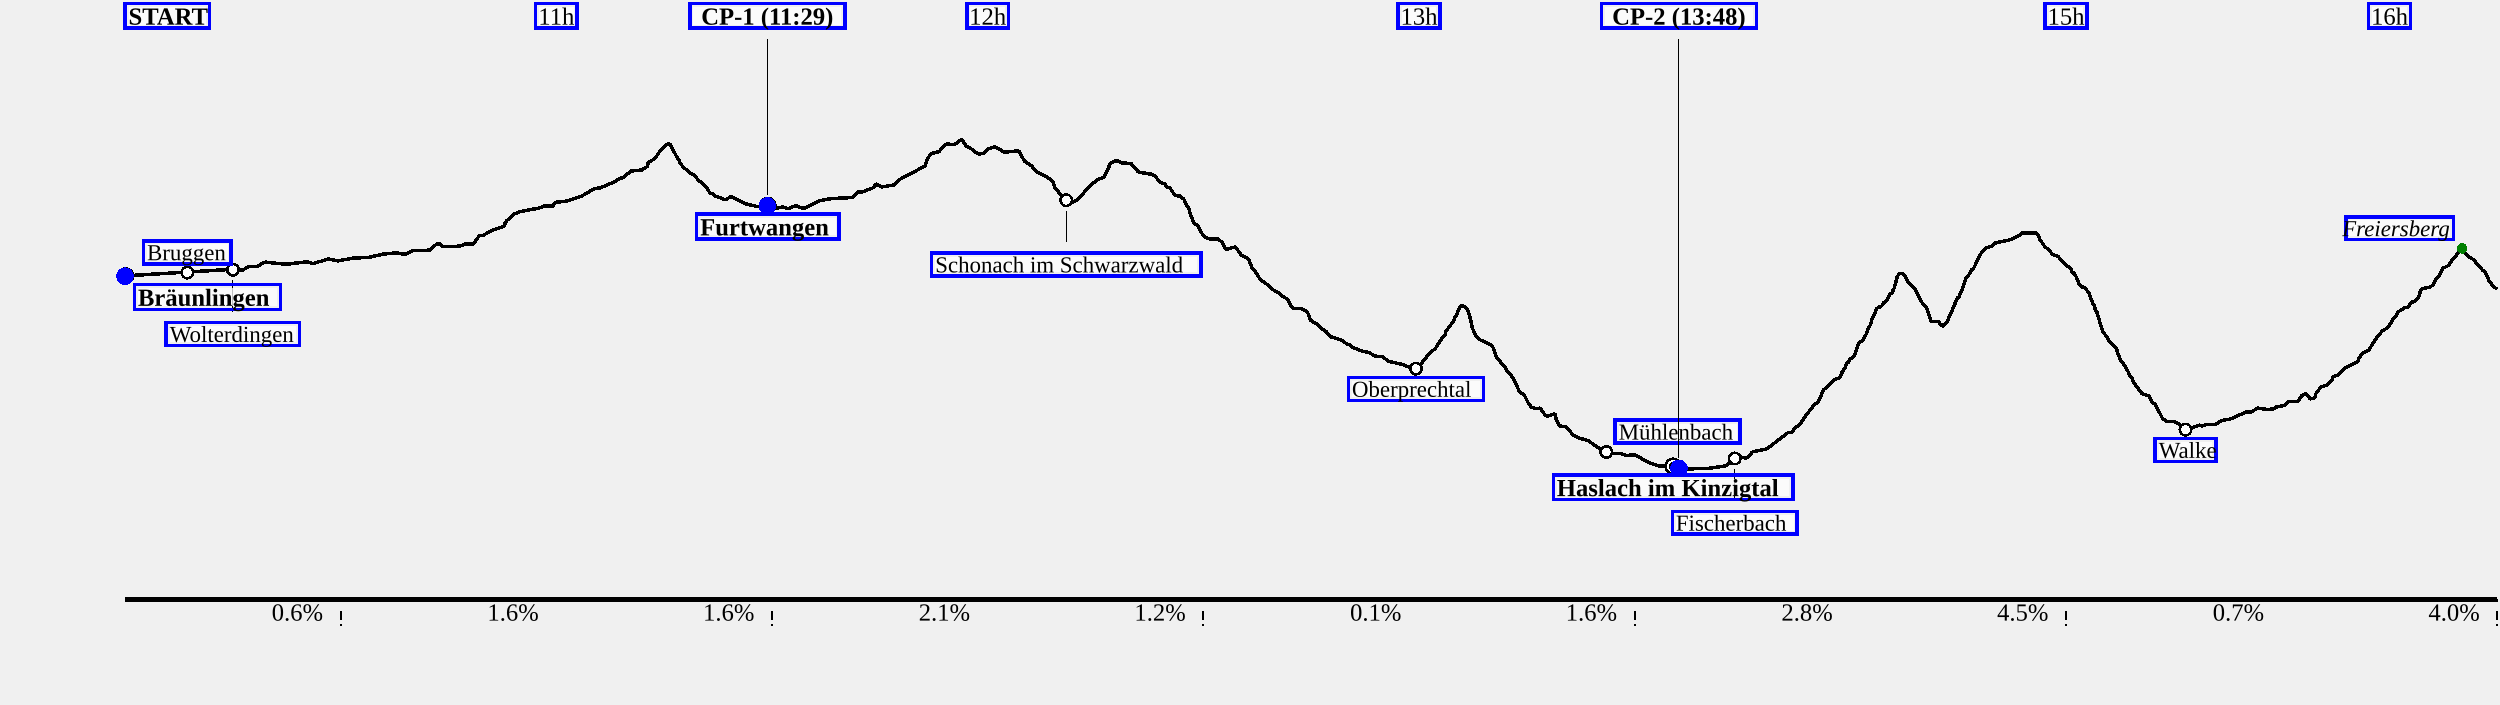
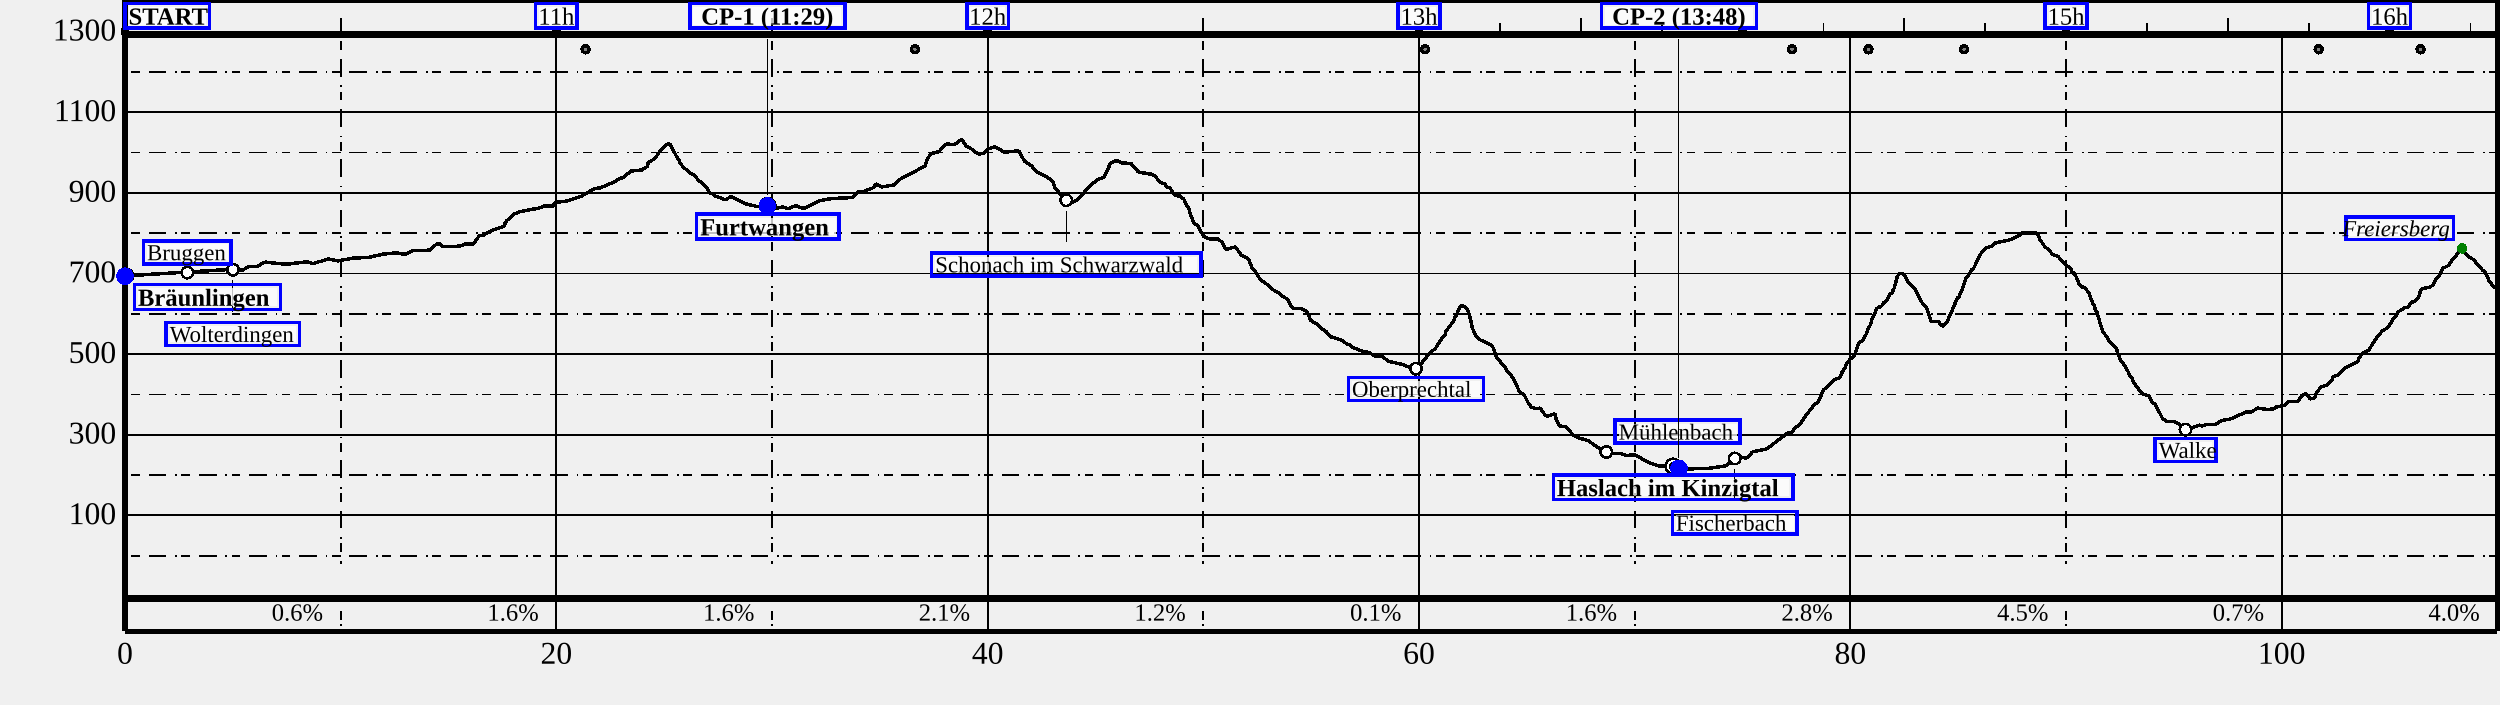
<svg xmlns="http://www.w3.org/2000/svg" height="400" width="1420">
  <g font-size="18" id="world" shape-rendering="crispEdges">
    <g id="BG" />
-     <g id="SB" transform="translate(71 360)" />
+     <g id="SB" transform="translate(71 360)">
+       <text text-anchor="middle" x="0" y="17">
+ 0
+ </text>
+       <text text-anchor="middle" x="245" y="17">
+ 20
+ </text>
+       <text text-anchor="middle" x="490" y="17">
+ 40
+ </text>
+       <text text-anchor="middle" x="735" y="17">
+ 60
+ </text>
+       <text text-anchor="middle" x="980" y="17">
+ 80
+ </text>
+       <text text-anchor="middle" x="1225" y="17">
+ 100
+ </text>
+     </g>
    <g id="SD" transform="translate(71 0)">
+       <path d="M0,0 L1347.5,0" stroke="black" stroke-width="3" />
+       <path d="M0,0 L0,358.5" stroke="black" stroke-width="3" />
+       <path d="M0,358.5 L1347.5,358.5" stroke="black" stroke-width="3" />
+       <path d="M1347.5,0 L1347.5,358.5" stroke="black" stroke-width="3" />
+       <path d="M0,358.5 L1347.5,358.5" stroke="black" stroke-width="1" />
+       <path d="M0,20 L0,358.5" stroke="black" stroke-width="1" />
+       <path d="M245,20 L245,358.5" stroke="black" stroke-width="1" />
+       <path d="M490,20 L490,358.5" stroke="black" stroke-width="1" />
+       <path d="M735,20 L735,358.5" stroke="black" stroke-width="1" />
+       <path d="M980,20 L980,358.5" stroke="black" stroke-width="1" />
+       <path d="M1225,20 L1225,358.5" stroke="black" stroke-width="1" />
+       <path d="M122.5,20 L122.5,320.5" stroke="black" stroke-dasharray="1.0,2.5,5.0,5.0,10.0,5.0" />
+       <path d="M367.5,20 L367.5,320.5" stroke="black" stroke-dasharray="1.0,2.5,5.0,5.0,10.0,5.0" />
+       <path d="M612.5,20 L612.5,320.5" stroke="black" stroke-dasharray="1.0,2.5,5.0,5.0,10.0,5.0" />
+       <path d="M857.5,20 L857.5,320.5" stroke="black" stroke-dasharray="1.0,2.5,5.0,5.0,10.0,5.0" />
+       <path d="M1102.5,20 L1102.5,320.5" stroke="black" stroke-dasharray="1.0,2.5,5.0,5.0,10.0,5.0" />
+       <path d="M1347.5,20 L1347.5,320.5" stroke="black" stroke-dasharray="1.0,2.5,5.0,5.0,10.0,5.0" />
+       <path d="M0,338.5 L1347.5,338.5" stroke="black" stroke-width="1" />
+       <path d="M0,292.714 L1347.5,292.714" stroke="black" stroke-width="1" />
+       <path d="M0,246.929 L1347.5,246.929" stroke="black" stroke-width="1" />
+       <path d="M0,201.143 L1347.5,201.143" stroke="black" stroke-width="1" />
+       <path d="M0,155.357 L1347.5,155.357" stroke="black" stroke-width="1" />
+       <path d="M0,109.571 L1347.5,109.571" stroke="black" stroke-width="1" />
+       <path d="M0,63.786 L1347.5,63.786" stroke="black" stroke-width="1" />
+       <path d="M0,18 L1347.5,18" stroke="black" stroke-width="1" />
+       <path d="M0,315.607 L1347.5,315.607" stroke="black" stroke-dasharray="1.0,2.5,5.0,5.0,10.0,5.0" />
+       <path d="M0,269.821 L1347.5,269.821" stroke="black" stroke-dasharray="1.0,2.5,5.0,5.0,10.0,5.0" />
+       <path d="M0,224.036 L1347.5,224.036" stroke="black" stroke-dasharray="1.0,2.5,5.0,5.0,10.0,5.0" />
+       <path d="M0,178.25 L1347.5,178.25" stroke="black" stroke-dasharray="1.0,2.5,5.0,5.0,10.0,5.0" />
+       <path d="M0,132.464 L1347.5,132.464" stroke="black" stroke-dasharray="1.0,2.5,5.0,5.0,10.0,5.0" />
+       <path d="M0,86.679 L1347.5,86.679" stroke="black" stroke-dasharray="1.0,2.5,5.0,5.0,10.0,5.0" />
+       <path d="M0,40.893 L1347.5,40.893" stroke="black" stroke-dasharray="1.0,2.5,5.0,5.0,10.0,5.0" />
+       <path d="M0,-4.893 L1347.5,-4.893" stroke="black" stroke-dasharray="1.0,2.5,5.0,5.0,10.0,5.0" />
+       <path d="M0,20 L1347.5,20" stroke="black" stroke-width="3" />
+       <g>
+         <path d="M0,20 L0,16" stroke="black" stroke-width="5" />
+         <path d="M40.833,20 L40.833,18" stroke="black" stroke-width="1" />
+         <path d="M81.667,20 L81.667,18" stroke="black" stroke-width="1" />
+         <path d="M122.5,20 L122.5,10" stroke="black" stroke-width="1" />
+         <path d="M163.333,20 L163.333,18" stroke="black" stroke-width="1" />
+         <path d="M204.167,20 L204.167,18" stroke="black" stroke-width="1" />
+         <path d="M245,20 L245,16" stroke="black" stroke-width="5" />
+         <path d="M285.833,20 L285.833,18" stroke="black" stroke-width="1" />
+         <path d="M326.667,20 L326.667,18" stroke="black" stroke-width="1" />
+         <path d="M367.5,20 L367.5,10" stroke="black" stroke-width="1" />
+         <path d="M408.333,20 L408.333,18" stroke="black" stroke-width="1" />
+         <path d="M449.167,20 L449.167,18" stroke="black" stroke-width="1" />
+         <path d="M490,20 L490,16" stroke="black" stroke-width="5" />
+         <path d="M530.833,20 L530.833,18" stroke="black" stroke-width="1" />
+         <path d="M571.667,20 L571.667,18" stroke="black" stroke-width="1" />
+         <path d="M612.5,20 L612.5,10" stroke="black" stroke-width="1" />
+         <path d="M653.333,20 L653.333,18" stroke="black" stroke-width="1" />
+         <path d="M694.167,20 L694.167,18" stroke="black" stroke-width="1" />
+         <path d="M735,20 L735,16" stroke="black" stroke-width="5" />
+         <path d="M780.938,20 L780.938,13" stroke="black" stroke-width="1" />
+         <path d="M826.875,20 L826.875,10" stroke="black" stroke-width="1" />
+         <path d="M872.812,20 L872.812,13" stroke="black" stroke-width="1" />
+         <path d="M918.75,20 L918.75,16" stroke="black" stroke-width="5" />
+         <path d="M964.688,20 L964.688,13" stroke="black" stroke-width="1" />
+         <path d="M1010.625,20 L1010.625,10" stroke="black" stroke-width="1" />
+         <path d="M1056.562,20 L1056.562,13" stroke="black" stroke-width="1" />
+         <path d="M1102.5,20 L1102.5,16" stroke="black" stroke-width="5" />
+         <path d="M1148.438,20 L1148.438,13" stroke="black" stroke-width="1" />
+         <path d="M1194.375,20 L1194.375,10" stroke="black" stroke-width="1" />
+         <path d="M1240.312,20 L1240.312,13" stroke="black" stroke-width="1" />
+         <path d="M1286.25,20 L1286.25,16" stroke="black" stroke-width="5" />
+         <path d="M1332.188,20 L1332.188,13" stroke="black" stroke-width="1" />
+       </g>
      <text font-size="14" text-anchor="end" x="112.5" y="352.5">
0.6%
</text>
      <text font-size="14" text-anchor="end" x="235" y="352.5">
1.6%
</text>
      <text font-size="14" text-anchor="end" x="357.5" y="352.5">
1.6%
</text>
      <text font-size="14" text-anchor="end" x="480" y="352.5">
2.1%
</text>
      <text font-size="14" text-anchor="end" x="602.5" y="352.5">
1.2%
</text>
      <text font-size="14" text-anchor="end" x="725" y="352.5">
0.1%
</text>
      <text font-size="14" text-anchor="end" x="847.5" y="352.5">
1.6%
</text>
      <text font-size="14" text-anchor="end" x="970" y="352.5">
2.8%
</text>
      <text font-size="14" text-anchor="end" x="1092.5" y="352.5">
4.5%
</text>
      <text font-size="14" text-anchor="end" x="1215" y="352.5">
0.7%
</text>
      <text font-size="14" text-anchor="end" x="1337.5" y="352.5">
4.0%
</text>
      <path d="M122.5,355.5 L122.5,340.5" stroke="black" stroke-dasharray="1.0,2.5,5.0,5.0,10.0,5.0" />
      <path d="M367.5,355.5 L367.5,340.5" stroke="black" stroke-dasharray="1.0,2.5,5.0,5.0,10.0,5.0" />
      <path d="M612.5,355.5 L612.5,340.5" stroke="black" stroke-dasharray="1.0,2.5,5.0,5.0,10.0,5.0" />
      <path d="M857.5,355.5 L857.5,340.5" stroke="black" stroke-dasharray="1.0,2.5,5.0,5.0,10.0,5.0" />
      <path d="M1102.5,355.5 L1102.5,340.5" stroke="black" stroke-dasharray="1.0,2.5,5.0,5.0,10.0,5.0" />
      <path d="M1347.5,355.5 L1347.5,340.5" stroke="black" stroke-dasharray="1.0,2.5,5.0,5.0,10.0,5.0" />
      <path d="M0,340.5 L1347.5,340.5" stroke="black" stroke-width="3" />
      <path d="M0.0,156.7 L58.5,153.1 L67.0,153.3 L70.4,151.3 L75.1,151.5 L78.1,149.4 L79.8,148.9 L91.5,150.1 L103.3,148.7 L106.9,149.7 L115.5,147.1 L120.9,148.2 L130.0,146.5 L137.9,146.3 L146.9,144.3 L154.4,143.6 L159.0,144.5 L163.4,142.4 L173.4,142.1 L175.2,139.8 L177.9,138.3 L178.9,138.4 L180.2,139.9 L183.1,140.1 L190.3,139.8 L193.1,138.6 L198.0,138.5 L201.3,133.8 L203.3,133.7 L208.7,130.8 L215.3,128.6 L216.0,126.4 L216.8,125.4 L220.9,121.6 L224.3,120.2 L235.1,118.2 L238.0,117.1 L243.0,117.1 L244.5,114.9 L251.0,114.2 L259.0,111.6 L266.5,107.2 L270.3,106.6 L278.2,103.2 L280.9,101.3 L283.2,100.8 L287.3,97.1 L293.5,96.6 L296.6,94.6 L297.2,92.2 L300.9,90.2 L303.4,86.5 L307.3,82.2 L308.4,81.8 L309.6,81.8 L313.8,89.9 L314.6,90.5 L315.3,92.6 L317.1,95.0 L320.5,97.6 L320.9,98.4 L323.3,99.3 L326.1,103.0 L326.9,103.0 L330.2,106.3 L332.2,109.6 L333.7,110.1 L334.5,111.0 L340.2,113.2 L341.5,113.2 L344.3,111.6 L352.6,115.8 L358.6,117.2 L362.0,117.6 L365.1,117.1 L369.2,118.5 L373.4,117.5 L376.7,118.5 L381.0,116.7 L385.3,118.5 L394.9,113.9 L401.2,112.8 L413.0,112.2 L416.5,109.0 L419.2,108.9 L425.3,106.5 L426.3,104.4 L429.8,106.2 L436.8,105.0 L440.4,101.7 L454.4,94.3 L455.7,90.6 L457.6,87.3 L462.4,86.1 L465.1,82.9 L466.6,81.9 L471.4,82.0 L473.9,79.9 L475.4,79.4 L478.1,83.3 L480.2,84.1 L482.8,86.3 L485.2,87.5 L487.7,87.1 L490.3,84.6 L493.5,83.5 L494.5,83.5 L499.4,86.4 L507.2,85.7 L508.0,86.2 L510.8,91.4 L515.1,94.4 L517.6,97.6 L523.8,100.6 L527.0,103.1 L528.3,106.9 L530.2,108.8 L530.5,109.6 L534.8,114.0 L537.4,115.3 L540.8,113.6 L547.4,106.4 L552.2,102.0 L556.1,100.7 L558.8,95.1 L559.3,93.0 L562.5,91.3 L563.5,91.1 L566.0,92.5 L571.5,92.9 L575.6,97.7 L583.8,99.1 L585.9,100.9 L586.9,102.7 L589.2,104.2 L590.7,104.5 L591.5,106.1 L593.4,106.6 L596.4,111.0 L599.5,111.4 L600.7,112.6 L601.1,112.4 L602.8,116.2 L604.4,118.5 L604.9,121.2 L607.2,126.7 L609.6,128.5 L611.0,131.6 L612.4,133.6 L614.1,135.1 L616.7,135.8 L620.6,135.7 L623.1,137.5 L625.0,141.1 L625.7,141.6 L630.7,140.2 L634.2,145.1 L637.6,146.7 L638.5,147.9 L640.3,152.6 L641.8,153.9 L645.0,159.1 L647.7,160.7 L651.7,164.4 L655.6,166.4 L657.0,168.1 L659.4,169.4 L660.8,170.8 L662.6,174.3 L663.5,175.2 L667.8,175.2 L671.0,176.7 L672.3,178.6 L673.1,181.5 L673.5,182.0 L678.0,184.7 L678.4,185.7 L682.2,188.3 L684.9,191.3 L691.7,193.4 L694.1,195.6 L696.0,195.9 L697.2,197.2 L702.6,199.4 L706.5,200.2 L709.9,202.2 L714.5,202.7 L717.7,205.3 L725.4,206.9 L730.5,209.0 L734.6,208.5 L735.7,207.7 L737.5,204.8 L740.1,201.8 L742.7,199.1 L744.0,198.4 L748.3,191.7 L749.7,190.5 L750.2,188.3 L754.5,182.5 L755.8,179.2 L756.3,179.2 L758.0,174.6 L759.3,173.6 L761.4,174.4 L762.4,175.6 L763.9,179.8 L765.2,186.1 L767.1,190.4 L769.9,193.1 L775.6,195.7 L777.2,197.6 L778.7,202.2 L779.5,203.5 L780.7,204.5 L781.5,206.4 L783.9,208.6 L785.3,211.1 L787.5,213.3 L787.9,214.5 L788.5,215.0 L792.3,222.9 L794.7,224.2 L797.5,229.8 L798.2,230.3 L798.4,231.1 L801.3,232.2 L803.9,231.8 L806.4,235.5 L807.8,236.5 L812.1,235.0 L813.0,238.4 L814.9,241.9 L818.8,242.5 L822.3,246.9 L826.3,248.9 L831.0,250.2 L836.5,254.1 L844.3,257.4 L849.6,257.7 L852.8,258.8 L857.5,258.2 L865.7,262.9 L871.9,264.8 L875.9,264.4 L885.4,266.4 L899.5,266.0 L909.0,264.7 L912.8,262.0 L915.7,259.1 L920.8,260.2 L923.4,258.3 L924.1,256.9 L924.7,256.6 L932.7,254.9 L944.6,245.7 L946.9,245.6 L948.3,243.2 L951.0,241.5 L954.6,236.1 L958.2,231.7 L958.6,230.5 L961.4,228.5 L963.2,225.4 L964.5,221.7 L971.1,215.6 L973.9,214.5 L975.1,212.2 L975.3,211.2 L977.2,208.8 L977.8,206.3 L979.1,205.6 L979.7,204.0 L982.1,202.5 L984.8,194.6 L987.0,193.4 L989.2,189.4 L990.5,185.7 L991.5,184.5 L992.2,181.5 L994.1,177.5 L994.8,175.4 L996.5,174.2 L997.1,174.4 L998.3,173.2 L998.6,172.2 L1000.8,170.5 L1002.6,166.9 L1003.8,166.6 L1004.3,164.7 L1004.9,163.7 L1006.6,157.3 L1007.8,155.3 L1009.3,155.3 L1011.0,156.6 L1012.8,160.1 L1016.6,163.9 L1020.4,171.5 L1023.1,174.3 L1025.7,182.0 L1026.0,182.6 L1030.1,182.6 L1030.9,184.2 L1032.5,185.3 L1035.2,182.8 L1035.8,180.5 L1037.3,177.5 L1039.4,172.6 L1039.6,171.6 L1041.0,169.0 L1042.0,168.6 L1042.2,167.0 L1043.2,165.1 L1045.8,157.5 L1046.9,156.9 L1048.7,153.4 L1050.0,152.4 L1054.1,144.1 L1055.4,142.7 L1057.0,140.9 L1060.5,139.8 L1061.9,138.1 L1071.5,136.0 L1075.9,133.8 L1077.3,132.4 L1085.8,132.4 L1087.0,134.3 L1087.6,135.9 L1090.5,140.2 L1092.5,141.6 L1094.7,144.3 L1098.1,145.8 L1102.6,150.8 L1104.9,152.0 L1106.1,154.9 L1106.9,155.0 L1108.4,157.4 L1109.9,161.4 L1111.5,162.9 L1112.7,163.1 L1115.5,166.2 L1116.6,169.6 L1118.0,172.9 L1118.4,172.9 L1119.4,176.8 L1119.9,176.8 L1122.7,186.4 L1123.6,188.7 L1123.9,188.7 L1125.3,191.2 L1125.8,191.2 L1126.9,193.9 L1130.8,197.4 L1131.3,198.4 L1131.7,200.3 L1133.8,205.3 L1135.2,206.3 L1135.4,207.3 L1136.2,207.7 L1137.0,210.2 L1137.8,211.1 L1138.9,213.9 L1140.0,214.9 L1140.9,217.0 L1142.6,219.8 L1143.1,219.8 L1143.8,221.4 L1145.6,223.5 L1149.8,225.0 L1151.4,228.5 L1153.2,229.6 L1157.3,237.7 L1160.1,239.5 L1164.1,239.5 L1167.0,241.1 L1168.3,243.0 L1171.1,243.8 L1178.4,241.5 L1179.8,241.9 L1182.0,241.2 L1187.5,241.1 L1190.9,238.8 L1195.9,238.0 L1205.2,233.8 L1207.6,234.0 L1211.5,231.8 L1217.3,232.6 L1221.1,232.1 L1221.6,231.3 L1226.6,230.2 L1229.1,227.9 L1233.7,228.2 L1234.4,227.8 L1236.3,224.8 L1238.1,223.7 L1238.6,223.6 L1241.2,226.5 L1243.0,226.3 L1244.0,225.5 L1244.3,223.8 L1247.3,219.7 L1250.4,218.9 L1253.7,215.6 L1254.3,213.9 L1256.7,213.2 L1260.2,209.5 L1268.2,205.4 L1268.8,203.6 L1270.8,200.8 L1274.4,198.9 L1279.6,190.8 L1282.2,188.0 L1285.0,186.2 L1287.0,183.6 L1288.0,181.3 L1290.2,179.4 L1290.9,177.3 L1295.2,174.6 L1296.5,174.6 L1299.0,171.5 L1300.0,171.5 L1302.6,169.3 L1303.9,165.0 L1305.1,163.9 L1309.4,163.0 L1310.9,161.8 L1312.4,158.7 L1314.1,157.0 L1316.7,152.3 L1319.6,150.9 L1323.1,145.9 L1323.6,145.9 L1324.6,144.2 L1326.8,142.1 L1327.8,142.2 L1330.7,145.4 L1334.6,147.9 L1335.4,149.5 L1337.8,151.6 L1339.3,153.8 L1340.4,154.2 L1343.2,160.4 L1343.6,160.4 L1344.7,162.4 L1347.4,164.2 L1347.4,164.2" fill="transparent" id="track" stroke="black" stroke-linejoin="miter" stroke-miterlimit="1" stroke-width="2" />
      <g>
+         <g>
+           <circle cx="1303.885" cy="28" fill="Gray" id="user-step" r="2" stroke="black" stroke-width="2" />
+         </g>
+         <g>
+           <circle cx="1245.981" cy="28" fill="Gray" id="user-step" r="2" stroke="black" stroke-width="2" />
+         </g>
+         <g>
+           <circle cx="1044.603" cy="28" fill="Gray" id="user-step" r="2" stroke="black" stroke-width="2" />
+         </g>
+         <g>
+           <circle cx="990.286" cy="28" fill="Gray" id="user-step" r="2" stroke="black" stroke-width="2" />
+         </g>
+         <g>
+           <circle cx="946.867" cy="28" fill="Gray" id="user-step" r="2" stroke="black" stroke-width="2" />
+         </g>
+         <g>
+           <circle cx="738.438" cy="28" fill="Gray" id="user-step" r="2" stroke="black" stroke-width="2" />
+         </g>
+         <g>
+           <circle cx="448.67" cy="28" fill="Gray" id="user-step" r="2" stroke="black" stroke-width="2" />
+         </g>
+         <g>
+           <circle cx="261.606" cy="28" fill="Gray" id="user-step" r="2" stroke="black" stroke-width="2" />
+         </g>
        <g />
        <g transform="translate(1286.25 17)">
          <rect fill="white" fill-opacity="0.75" height="10" id="label-bg" width="19.625" x="-9.812" y="-13" />
          <rect fill="none" height="14" id="label-dbg" stroke="blue" stroke-width="2" width="23.625" x="-11.812" y="-15" />
          <text font-size="14.0" font-style="normal" font-weight="normal" id="" text-anchor="middle" x="0.000" y="-3.000">
16h
</text>
        </g>
        <g />
        <g transform="translate(1102.5 17)">
          <rect fill="white" fill-opacity="0.75" height="10" id="label-bg" width="19.625" x="-9.812" y="-13" />
          <rect fill="none" height="14" id="label-dbg" stroke="blue" stroke-width="2" width="23.625" x="-11.812" y="-15" />
          <text font-size="14.0" font-style="normal" font-weight="normal" id="" text-anchor="middle" x="0.000" y="-3.000">
15h
</text>
        </g>
        <g />
        <g transform="translate(735 17)">
          <rect fill="white" fill-opacity="0.75" height="10" id="label-bg" width="19.625" x="-9.812" y="-13" />
          <rect fill="none" height="14" id="label-dbg" stroke="blue" stroke-width="2" width="23.625" x="-11.812" y="-15" />
          <text font-size="14.0" font-style="normal" font-weight="normal" id="" text-anchor="middle" x="0.000" y="-3.000">
13h
</text>
        </g>
        <g />
        <g transform="translate(490 17)">
          <rect fill="white" fill-opacity="0.75" height="10" id="label-bg" width="19.625" x="-9.812" y="-13" />
          <rect fill="none" height="14" id="label-dbg" stroke="blue" stroke-width="2" width="23.625" x="-11.812" y="-15" />
          <text font-size="14.0" font-style="normal" font-weight="normal" id="" text-anchor="middle" x="0.000" y="-3.000">
12h
</text>
        </g>
        <g />
        <g transform="translate(245 17)">
          <rect fill="white" fill-opacity="0.75" height="10" id="label-bg" width="19.625" x="-9.812" y="-13" />
          <rect fill="none" height="14" id="label-dbg" stroke="blue" stroke-width="2" width="23.625" x="-11.812" y="-15" />
          <text font-size="14.0" font-style="normal" font-weight="normal" id="" text-anchor="middle" x="0.000" y="-3.000">
11h
</text>
        </g>
        <g>
          <circle cx="1327.479" cy="141.141" fill="Green" id="13/wp" r="3" />
        </g>
        <g transform="translate(1327.479 141.1407)">
          <rect fill="white" fill-opacity="0.75" height="9" id="label-bg" width="57.019" x="-64.019" y="-16" />
          <rect fill="none" height="13" id="label-dbg" stroke="blue" stroke-width="2" width="61.019" x="-66.019" y="-18" />
          <text font-size="13.0" font-style="italic" font-weight="normal" id="13/wp/text" text-anchor="end" x="-7.000" y="-7.000">
Freiersberg
</text>
        </g>
        <g>
          <circle cx="61.305" cy="153.205" fill="Black" id="12/wp" r="4" />
          <circle cx="61.305" cy="153.205" fill="white" id="12/wp-little-white" r="2.5" />
        </g>
        <g transform="translate(61.30526 153.2052)">
          <rect fill="white" fill-opacity="0.75" height="9" id="label-bg" width="71.742" x="-35.871" y="32" />
          <rect fill="none" height="13" id="label-dbg" stroke="blue" stroke-width="2" width="75.742" x="-37.871" y="30" />
          <text font-size="13.0" font-style="normal" font-weight="normal" id="12/wp/text" text-anchor="start" x="-35.871" y="41.000">
Wolterdingen
</text>
        </g>
        <path d="M61.31,177.21 L61.31,159.21" id="link" stroke="black" stroke-linejoin="miter" stroke-miterlimit="1" stroke-width="0.5" />
        <g>
          <circle cx="35.414" cy="154.808" fill="Black" id="11/wp" r="4" />
          <circle cx="35.414" cy="154.808" fill="white" id="11/wp-little-white" r="2.5" />
        </g>
        <g transform="translate(35.41362 154.8077)">
          <rect fill="white" fill-opacity="0.75" height="9" id="label-bg" width="45.802" x="-22.901" y="-16" />
          <rect fill="none" height="13" id="label-dbg" stroke="blue" stroke-width="2" width="49.802" x="-24.901" y="-18" />
          <text font-size="13.0" font-style="normal" font-weight="normal" id="11/wp/text" text-anchor="start" x="-22.901" y="-7.000">
Bruggen
</text>
        </g>
        <g>
          <circle cx="1170.372" cy="244.067" fill="Black" id="10/wp" r="4" />
          <circle cx="1170.372" cy="244.067" fill="white" id="10/wp-little-white" r="2.5" />
        </g>
        <g transform="translate(1170.372 244.067)">
          <rect fill="white" fill-opacity="0.75" height="9" id="label-bg" width="30.407" x="-15.204" y="7" />
          <rect fill="none" height="13" id="label-dbg" stroke="blue" stroke-width="2" width="34.407" x="-17.204" y="5" />
          <text font-size="13.0" font-style="normal" font-weight="normal" id="10/wp/text" text-anchor="start" x="-15.204" y="16.000">
Walke
</text>
        </g>
        <g>
          <circle cx="733.27" cy="209.384" fill="Black" id="9/wp" r="4" />
          <circle cx="733.27" cy="209.384" fill="white" id="9/wp-little-white" r="2.5" />
        </g>
        <g transform="translate(733.2697 209.3843)">
          <rect fill="white" fill-opacity="0.75" height="9" id="label-bg" width="72.743" x="-36.371" y="7" />
          <rect fill="none" height="13" id="label-dbg" stroke="blue" stroke-width="2" width="76.743" x="-38.371" y="5" />
          <text font-size="13.0" font-style="normal" font-weight="normal" id="9/wp/text" text-anchor="start" x="-36.371" y="16.000">
Oberprechtal
</text>
        </g>
        <g>
          <circle cx="914.351" cy="260.412" fill="Black" id="8/wp" r="4" />
          <circle cx="914.351" cy="260.412" fill="white" id="8/wp-little-white" r="2.5" />
        </g>
        <g transform="translate(914.3506 260.4125)">
          <rect fill="white" fill-opacity="0.75" height="9" id="label-bg" width="66.97" x="-33.485" y="32" />
          <rect fill="none" height="13" id="label-dbg" stroke="blue" stroke-width="2" width="70.97" x="-35.485" y="30" />
          <text font-size="13.0" font-style="normal" font-weight="normal" id="8/wp/text" text-anchor="start" x="-33.485" y="41.000">
Fischerbach
</text>
        </g>
        <path d="M914.35,284.41 L914.35,266.41" id="link" stroke="black" stroke-linejoin="miter" stroke-miterlimit="1" stroke-width="0.5" />
        <g>
          <circle cx="841.407" cy="256.704" fill="Black" id="7/wp" r="4" />
          <circle cx="841.407" cy="256.704" fill="white" id="7/wp-little-white" r="2.5" />
        </g>
        <g transform="translate(841.4073 256.7038)">
          <rect fill="white" fill-opacity="0.75" height="9" id="label-bg" width="66.97" x="7" y="-16" />
          <rect fill="none" height="13" id="label-dbg" stroke="blue" stroke-width="2" width="70.97" x="5" y="-18" />
          <text font-size="13.0" font-style="normal" font-weight="normal" id="7/wp/text" text-anchor="start" x="7.000" y="-7.000">
Mühlenbach
</text>
        </g>
        <g>
          <circle cx="534.638" cy="113.715" fill="Black" id="6/wp" r="4" />
          <circle cx="534.638" cy="113.715" fill="white" id="6/wp-little-white" r="2.5" />
        </g>
        <g transform="translate(534.6379 113.715)">
          <rect fill="white" fill-opacity="0.75" height="9" id="label-bg" width="148.87" x="-74.435" y="32" />
          <rect fill="none" height="13" id="label-dbg" stroke="blue" stroke-width="2" width="152.87" x="-76.435" y="30" />
          <text font-size="13.0" font-style="normal" font-weight="normal" id="6/wp/text" text-anchor="start" x="-74.435" y="41.000">
Schonach im Schwarzwald
</text>
        </g>
        <path d="M534.64,137.72 L534.64,119.72" id="link" stroke="black" stroke-linejoin="miter" stroke-miterlimit="1" stroke-width="0.5" />
        <g>
          <circle cx="0.343" cy="156.708" fill="Black" id="5/wp" r="5" />
          <circle cx="0.343" cy="156.708" fill="white" id="5/wp-little-white" r="3.5" />
          <circle cx="0.343" cy="156.708" fill="black" id="5/wp-little-white" r="2.5" />
        </g>
        <g transform="translate(0.3425899 156.7078)">
          <rect fill="white" fill-opacity="0.75" height="10" id="label-bg" width="79.069" x="7" y="7" />
          <rect fill="none" height="14" id="label-dbg" stroke="blue" stroke-width="2" width="83.069" x="5" y="5" />
          <text font-size="14.0" font-style="normal" font-weight="bold" id="5/wp/text" text-anchor="start" x="7.000" y="17.000">
Bräunlingen
</text>
        </g>
        <g>
          <circle cx="879.335" cy="264.808" fill="Black" id="4/wp" r="5" />
          <circle cx="879.335" cy="264.808" fill="white" id="4/wp-little-white" r="3.5" />
          <circle cx="879.335" cy="264.808" fill="black" id="4/wp-little-white" r="2.5" />
        </g>
        <g transform="translate(879.3353 264.8079)">
          <rect fill="white" fill-opacity="0.75" height="10" id="label-bg" width="132.138" x="-66.069" y="7" />
          <rect fill="none" height="14" id="label-dbg" stroke="blue" stroke-width="2" width="136.138" x="-68.069" y="5" />
          <text font-size="14.0" font-style="normal" font-weight="bold" id="4/wp/text" text-anchor="start" x="-66.069" y="17.000">
Haslach im Kinzigtal
</text>
        </g>
        <g>
          <circle cx="365.137" cy="116.691" fill="Black" id="3/wp" r="5" />
          <circle cx="365.137" cy="116.691" fill="white" id="3/wp-little-white" r="3.5" />
          <circle cx="365.137" cy="116.691" fill="black" id="3/wp-little-white" r="2.5" />
        </g>
        <g transform="translate(365.1373 116.6911)">
          <rect fill="white" fill-opacity="0.75" height="10" id="label-bg" width="76.88" x="-38.44" y="7" />
          <rect fill="none" height="14" id="label-dbg" stroke="blue" stroke-width="2" width="80.88" x="-40.44" y="5" />
          <text font-size="14.0" font-style="normal" font-weight="bold" id="3/wp/text" text-anchor="start" x="-38.440" y="17.000">
Furtwangen
</text>
        </g>
        <g>
          <circle cx="882.614" cy="265.998" fill="Blue" id="2/wp" r="5" />
        </g>
        <g transform="translate(882.614 265.9983)">
          <rect fill="white" fill-opacity="0.75" height="10" id="label-bg" width="84.084" x="-42.042" y="-261.998" />
          <rect fill="none" height="14" id="label-dbg" stroke="blue" stroke-width="2" width="88.084" x="-44.042" y="-263.998" />
          <text font-size="14.0" font-style="normal" font-weight="bold" id="" text-anchor="middle" x="-0.000" y="-251.998">
CP-2 (13:48)
</text>
        </g>
        <path d="M882.61,22.00 L882.61,260.00" id="link" stroke="black" stroke-linejoin="miter" stroke-miterlimit="1" stroke-width="0.5" />
        <g>
          <circle cx="364.819" cy="116.943" fill="Blue" id="1/wp" r="5" />
        </g>
        <g transform="translate(364.8191 116.9429)">
          <rect fill="white" fill-opacity="0.75" height="10" id="label-bg" width="84.084" x="-42.042" y="-112.943" />
          <rect fill="none" height="14" id="label-dbg" stroke="blue" stroke-width="2" width="88.084" x="-44.042" y="-114.943" />
          <text font-size="14.0" font-style="normal" font-weight="bold" id="" text-anchor="middle" x="0.000" y="-102.943">
CP-1 (11:29)
</text>
        </g>
        <path d="M364.82,22.00 L364.82,110.94" id="link" stroke="black" stroke-linejoin="miter" stroke-miterlimit="1" stroke-width="0.5" />
        <g>
          <circle cx="0" cy="156.868" fill="Blue" id="0/wp" r="5" />
        </g>
        <g transform="translate(0 156.8681)">
          <rect fill="white" fill-opacity="0.75" height="10" id="label-bg" width="43.963" x="2" y="-152.868" />
          <rect fill="none" height="14" id="label-dbg" stroke="blue" stroke-width="2" width="47.963" x="0" y="-154.868" />
          <text font-size="14.0" font-style="normal" font-weight="bold" id="0/wp/text" text-anchor="start" x="2.000" y="-142.868">
START
</text>
        </g>
        <path d="M0.00,22.00 L0.00,150.87" id="link" stroke="black" stroke-linejoin="miter" stroke-miterlimit="1" stroke-width="0.5" />
      </g>
    </g>
-     <g id="SL" transform="translate(0 0)" />
+     <g id="SL" transform="translate(0 0)">
+       <text text-anchor="end" x="66" y="297.714">
+ 100
+ </text>
+       <text text-anchor="end" x="66" y="251.929">
+ 300
+ </text>
+       <text text-anchor="end" x="66" y="206.143">
+ 500
+ </text>
+       <text text-anchor="end" x="66" y="160.357">
+ 700
+ </text>
+       <text text-anchor="end" x="66" y="114.571">
+ 900
+ </text>
+       <text text-anchor="end" x="66" y="68.786">
+ 1100
+ </text>
+       <text text-anchor="end" x="66" y="23">
+ 1300
+ </text>
+     </g>
  </g>
</svg>
